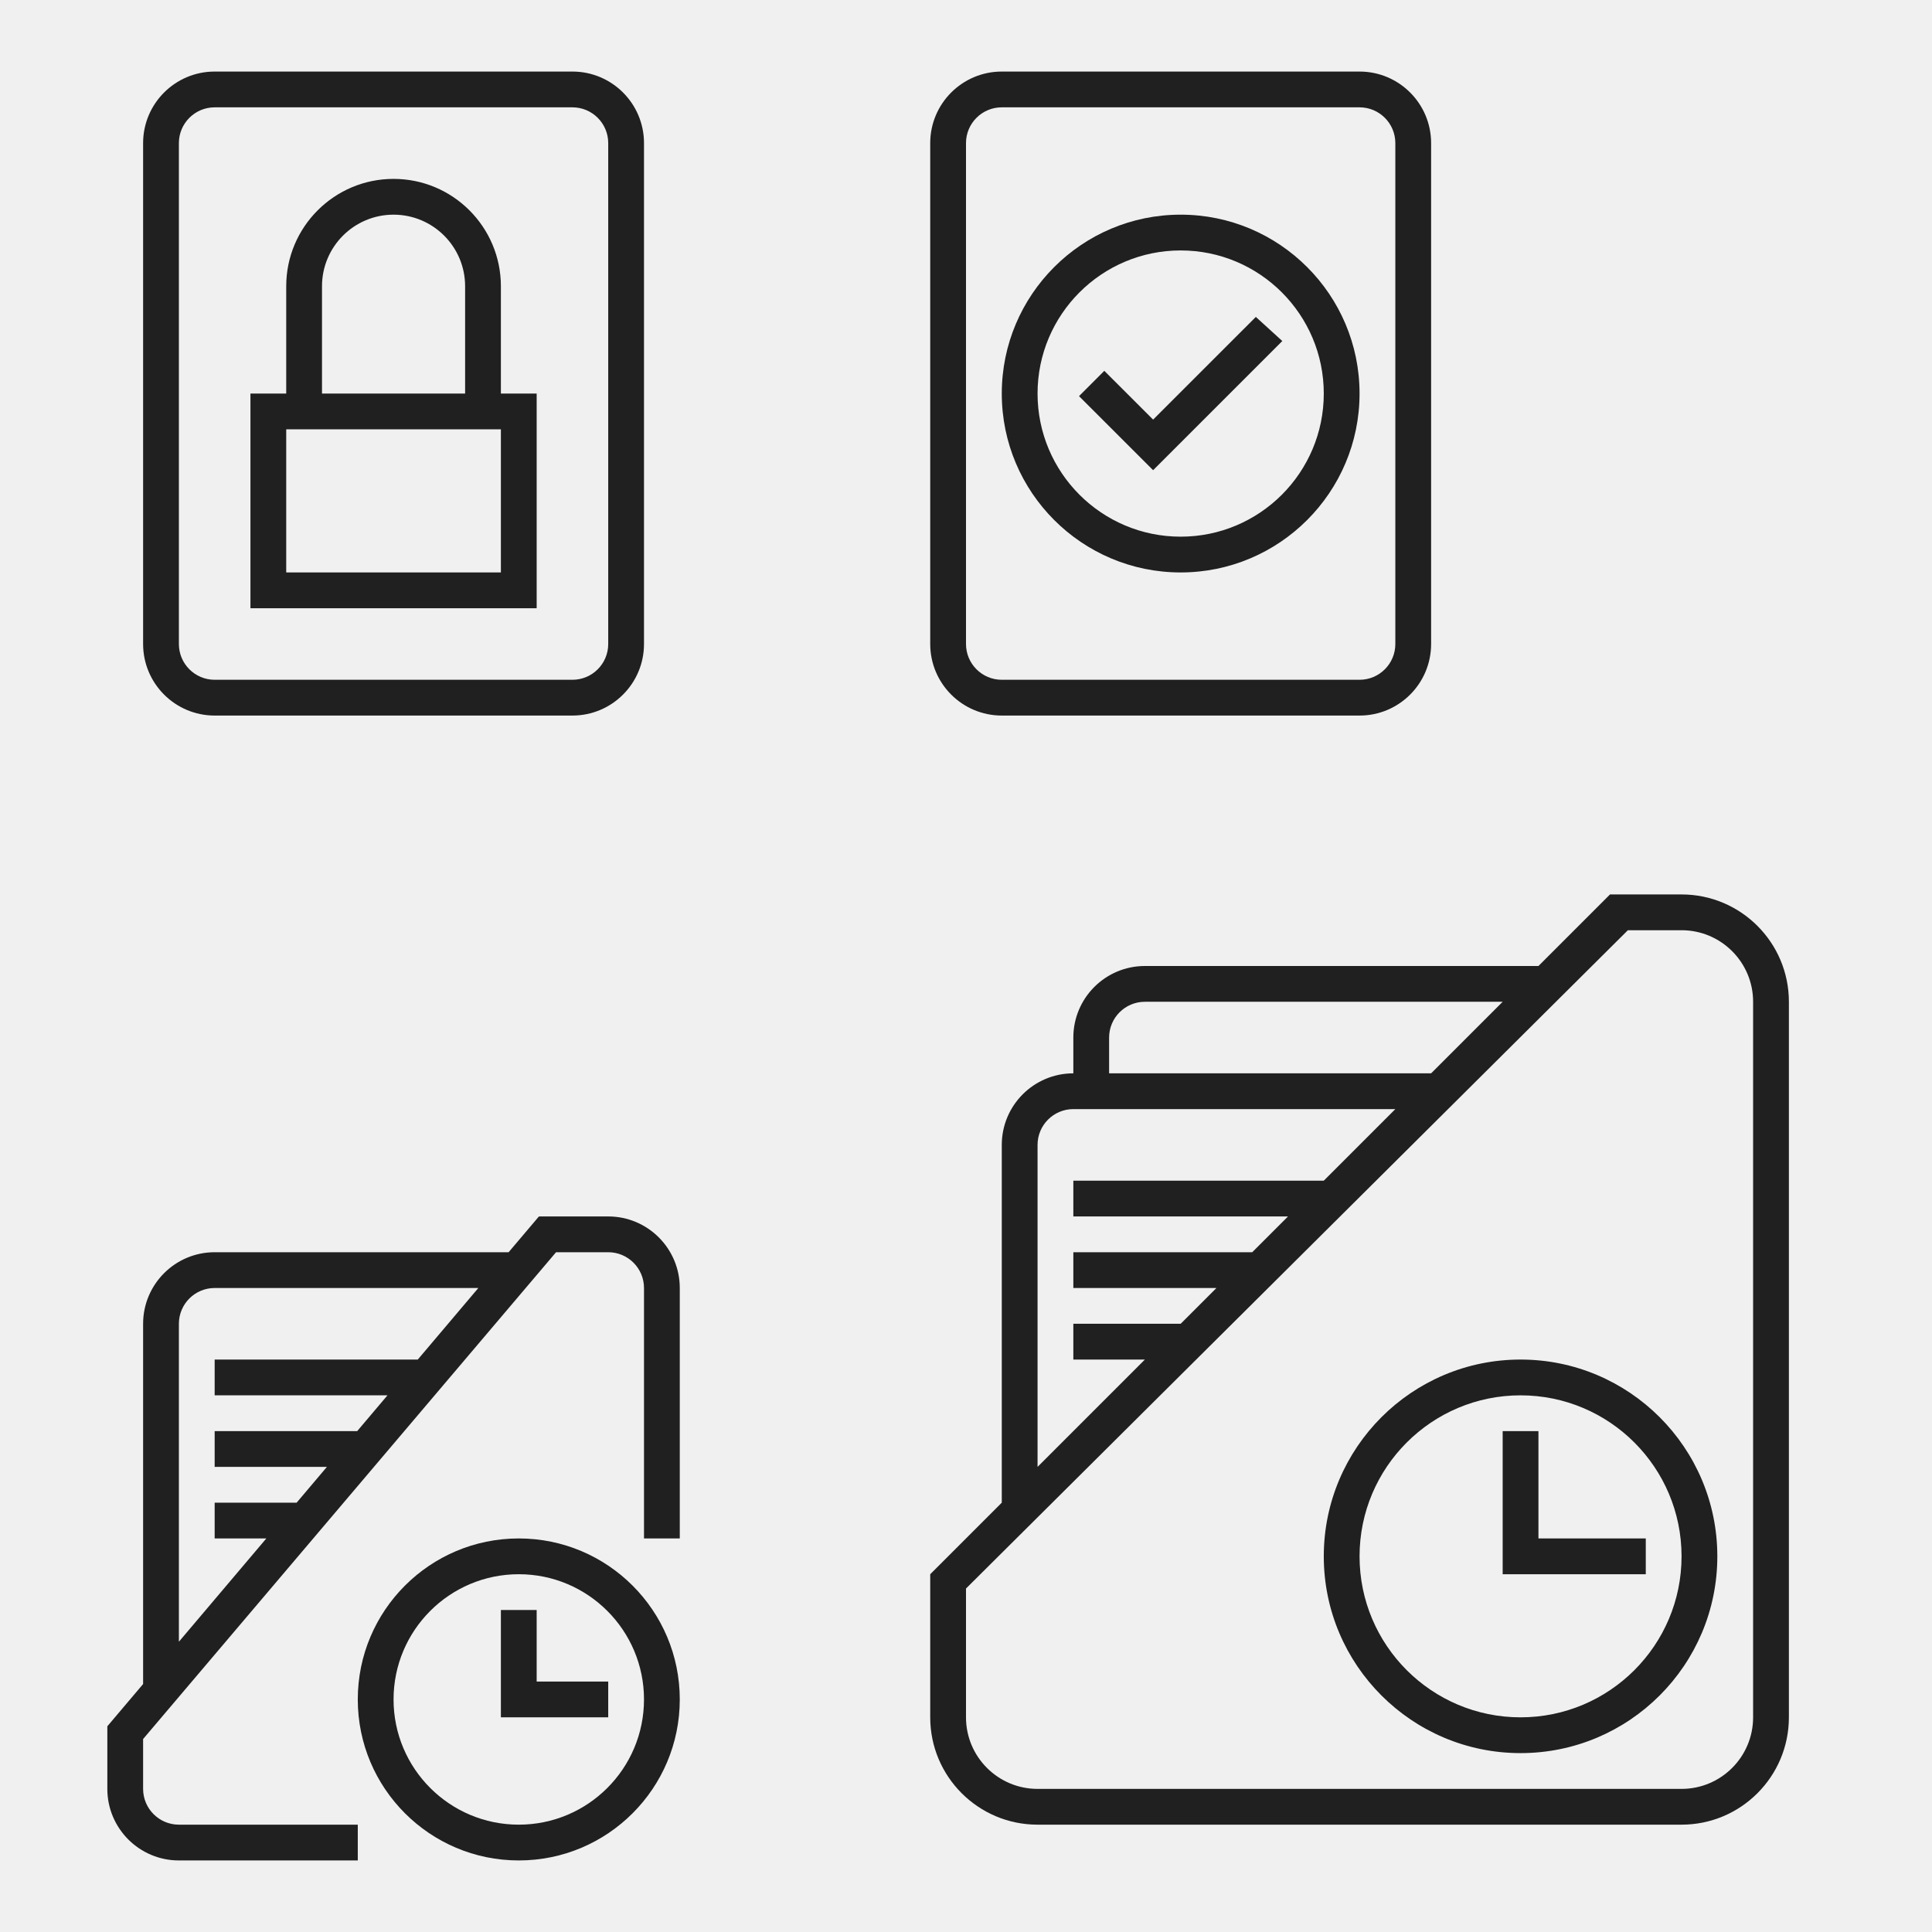
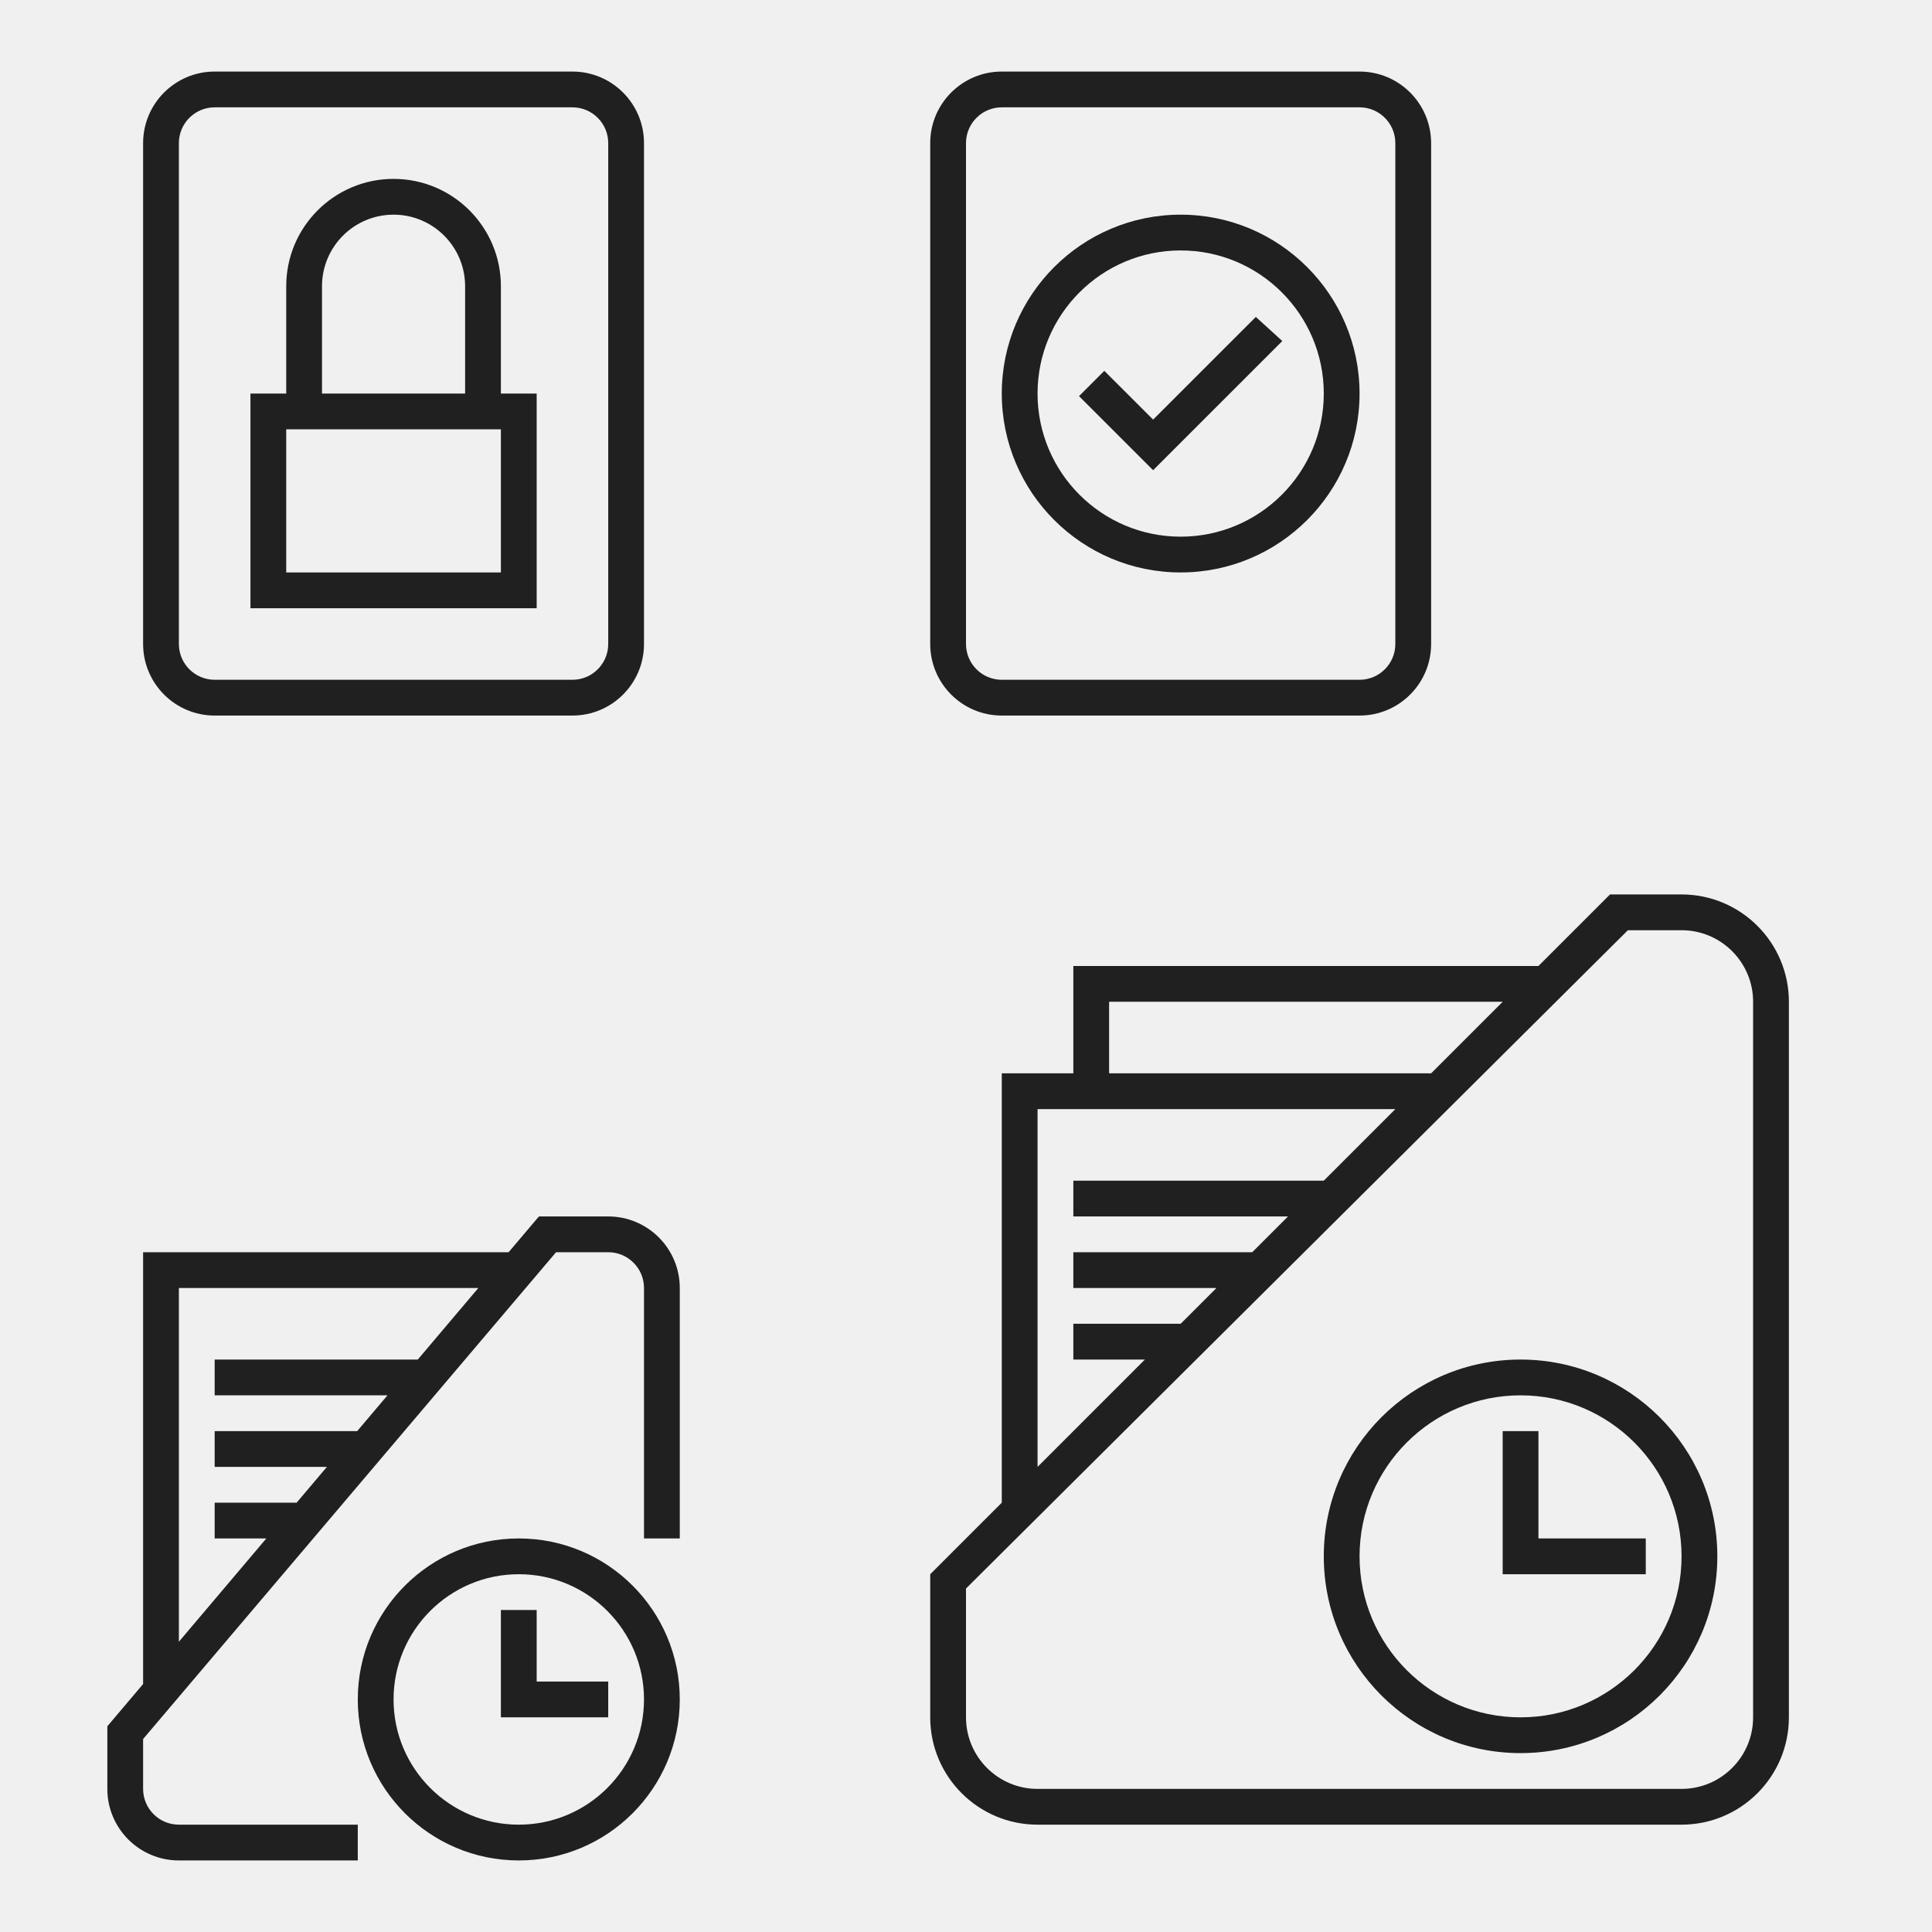
<svg xmlns="http://www.w3.org/2000/svg" height="54" width="54" version="1.1" id="svg" viewBox="0 0 54 54">
  <defs id="defs81">
    <style type="text/css" id="current-color-scheme">
      .ColorScheme-Text {
        color:#31363b;
      }
      .ColorScheme-Background {
        color:#eff0f1;
      }
      .ColorScheme-Highlight {
        color:#3daee9;
      }
      .ColorScheme-ViewText {
        color:#31363b;
      }
      .ColorScheme-ViewBackground {
        color:#fcfcfc;
      }
      .ColorScheme-ViewHover {
        color:#93cee9;
      }
      .ColorScheme-ViewFocus{
        color:#3daee9;
      }
      .ColorScheme-ButtonText {
        color:#31363b;
      }
      .ColorScheme-ButtonBackground {
        color:#eff0f1;
      }
      .ColorScheme-ButtonHover {
        color:#93cee9;
      }
      .ColorScheme-ButtonFocus{
        color:#3daee9;
      }
      .ColorScheme-NegativeText {
        color:#da4453;
      }
  </style>
  </defs>
-   <g transform="translate(0,32)" id="g8125">
-     <rect class="ColorScheme-Text" y="0" x="0" height="22" width="22" id="rect3802" style="opacity:1;fill:none" />
-   </g>
-   <g style="clip-rule:evenodd;fill-rule:evenodd;stroke-linejoin:round;stroke-miterlimit:1.414" id="document-open-recent" transform="translate(22,22)">
-     <path id="path2" style="fill:#202020" d="m 21,5 2,-2 h 2 c 1.656,0 3,1.344 3,3 v 20 c 0,1.656 -1.344,3 -3,3 H 7 C 5.344,29 4,27.656 4,26 V 22 L 6,20 V 10 C 6,8.896 6.896,8 8,8 V 7 C 8,5.896 8.896,5 10,5 Z M 25,4 H 23.5 L 5,22.4 V 26 c 0,1.104 0.896,2 2,2 h 18 c 1.104,0 2,-0.896 2,-2 V 6 C 27,4.896 26.104,4 25,4 Z M 20.5,16 C 23.536,16 26,18.464 26,21.5 26,24.536 23.536,27 20.5,27 17.464,27 15,24.536 15,21.5 15,18.464 17.464,16 20.5,16 Z m 0,1 C 22.984,17 25,19.016 25,21.5 25,23.984 22.984,26 20.5,26 18.016,26 16,23.984 16,21.5 16,19.016 18.016,17 20.5,17 Z m 3.5,5 h -4 v -4 h 1 v 3 h 3 z M 8,11 h 7 L 17,9 H 8 C 7.448,9 7,9.448 7,10 v 9 l 3,-3 H 8 v -1 h 3 l 1,-1 H 8 v -1 h 5 l 1,-1 H 8 Z M 20,6 H 10 C 9.448,6 9,6.448 9,7 v 1 h 9 z" />
-     <rect y="0" x="0" height="32" width="32" id="rect817" style="fill:#ffffff;fill-opacity:0;stroke-width:0.997" />
-   </g>
-   <g style="clip-rule:evenodd;fill-rule:evenodd;stroke-linejoin:round;stroke-miterlimit:1.414" id="22-22-document-open-recent" transform="translate(0,32)">
-     <g id="g826">
-       <path d="M 14.5,11 C 16.984,11 19,13.016 19,15.5 19,17.984 16.984,20 14.5,20 12.016,20 10,17.984 10,15.5 10,13.016 12.016,11 14.5,11 Z m 0,1 C 16.432,12 18,13.568 18,15.5 18,17.432 16.432,19 14.5,19 12.568,19 11,17.432 11,15.5 11,13.568 12.568,12 14.5,12 Z m 0.5,3 h 2 v 1 h -3 v -3 h 1 z" style="fill:#202020" id="path2-2" />
-       <path d="M 10,20 H 5 C 3.896,20 3,19.104 3,18 V 16.25 L 4,15.069 V 5 C 4,3.896 4.896,3 6,3 h 8.216 L 15.063,2 15.07,2.015 V 2 H 17 c 1.104,0 2,0.896 2,2 v 7 H 18 V 4 C 18,3.448 17.552,3 17,3 H 15.542 L 4,16.606 V 18 c 0,0.552 0.448,1 1,1 h 5 z M 13.37,4 H 6 C 5.448,4 5,4.448 5,5 v 8.887 L 7.444,11 H 6 V 10 H 8.291 L 9.137,9 H 6 V 8 H 9.984 L 10.83,7 H 6 V 6 h 5.677 z" style="fill:#202020" id="path4" />
-     </g>
-     <rect y="0" x="0" height="22" width="22" id="rect822" style="fill:#ffffff;fill-opacity:0;stroke-width:0.996" />
-   </g>
  <g style="clip-rule:evenodd;fill-rule:evenodd;stroke-linejoin:round;stroke-miterlimit:1.414" id="document-encrypt">
    <path style="fill:#202020;fill-opacity:1" id="path2-9" d="M 16,20 H 6 C 4.896,20 4,19.104 4,18 V 4 C 4,2.896 4.896,2 6,2 h 10 c 1.104,0 2,0.896 2,2 v 14 c 0,1.104 -0.896,2 -2,2 z M 16,3 H 6 C 5.448,3 5,3.448 5,4 v 14 c 0,0.552 0.448,1 1,1 h 10 c 0.552,0 1,-0.448 1,-1 V 4 C 17,3.448 16.552,3 16,3 Z M 15,17 H 7 V 11 H 8 V 8 c 0,-1.656 1.344,-3 3,-3 1.656,0 3,1.344 3,3 v 3 h 1 z M 14,12 H 8 v 4 h 6 z M 13,8 C 13,6.896 12.104,6 11,6 9.896,6 9,6.896 9,8 v 3 h 4 z" />
    <rect y="0" x="0" height="22" width="22" id="rect817-6" style="fill:#ffffff;fill-opacity:0;stroke-width:1.002" />
  </g>
  <g style="clip-rule:evenodd;fill-rule:evenodd;stroke-linejoin:round;stroke-miterlimit:1.414" id="document-decrypt" transform="translate(22)">
    <path id="path2-0" d="m 16,2 c 1.104,0 2,0.896 2,2 v 14 c 0,1.104 -0.896,2 -2,2 H 6 C 4.896,20 4,19.104 4,18 V 4 C 4,2.896 4.896,2 6,2 Z m 0,1 H 6 C 5.448,3 5,3.448 5,4 v 14 c 0,0.552 0.448,1 1,1 h 10 c 0.552,0 1,-0.448 1,-1 V 4 C 17,3.448 16.552,3 16,3 Z" style="fill:#202020;fill-opacity:1" />
    <path id="path4-3" style="fill:#202020" d="m 11,6 c 2.76,0 5,2.24 5,5 0,2.76 -2.24,5 -5,5 C 8.24,16 6,13.76 6,11 6,8.24 8.24,6 11,6 Z m 0,1 c 2.208,0 4,1.792 4,4 0,2.208 -1.792,4 -4,4 C 8.792,15 7,13.208 7,11 7,8.792 8.792,7 11,7 Z m 2.101,1.858 0.74,0.674 -3.611,3.61 -2.071,-2.07 0.707,-0.707 1.364,1.363 z" />
    <rect y="0" x="0" height="22" width="22" id="rect822-1" style="fill:#ffffff;fill-opacity:0;stroke-width:0.913" />
  </g>
  <g style="clip-rule:evenodd;fill-rule:evenodd;stroke-linejoin:round;stroke-miterlimit:1.414" id="16-16-document-encrypt" transform="translate(-16)">
    <path style="fill:#202020" d="M 12,14 H 4 V 8 H 5 V 5 C 5,3.344 6.344,2 8,2 c 1.656,0 3,1.344 3,3 v 3 h 1 z M 11,9 H 5 v 4 h 6 z M 10,5 C 10,3.896 9.104,3 8,3 6.896,3 6,3.896 6,5 v 3 h 4 z" id="path2-9-1" />
    <rect y="0" x="0" height="16" width="16" id="rect819" style="fill:#ffffff;fill-opacity:0;stroke-width:1.063" />
  </g>
  <g style="clip-rule:evenodd;fill-rule:evenodd;stroke-linejoin:round;stroke-miterlimit:1.414" id="16-16-document-decrypt" transform="translate(-16,16)">
    <path style="fill:#202020" d="m 8,3 c 2.76,0 5,2.24 5,5 0,2.76 -2.24,5 -5,5 C 5.24,13 3,10.76 3,8 3,5.24 5.24,3 8,3 Z m 0,1 c 2.208,0 4,1.792 4,4 0,2.208 -1.792,4 -4,4 C 5.792,12 4,10.208 4,8 4,5.792 5.792,4 8,4 Z m 2.101,1.858 0.74,0.674 L 7.23,10.142 5.159,8.072 5.866,7.365 7.23,8.728 Z" id="path4-3-4" />
    <rect y="0" x="0" height="16" width="16" id="rect819-7" style="fill:#ffffff;fill-opacity:0;stroke-width:0.954" />
  </g>
+   <g transform="translate(0,32)" id="g8125">
+     <rect class="ColorScheme-Text" y="0" x="0" height="22" width="22" id="rect3802" style="color:#31363b;opacity:1;fill:none" />
+   </g>
+   <g style="clip-rule:evenodd;fill-rule:evenodd;stroke-linejoin:round;stroke-miterlimit:1.414" id="document-open-recent" transform="translate(22,22)">
+     <path id="path2" style="fill:#202020;fill-opacity:1" d="m 21,5 2,-2 h 2 c 1.656,0 3,1.344 3,3 v 20 c 0,1.656 -1.344,3 -3,3 H 7 C 5.344,29 4,27.656 4,26 V 22 L 6,20 V 8 C 6,8 6.896,8 8,8 V 5 h 2 z M 25,4 H 23.5 L 5,22.4 V 26 c 0,1.104 0.896,2 2,2 h 18 c 1.104,0 2,-0.896 2,-2 V 6 C 27,4.896 26.104,4 25,4 Z M 20.5,16 C 23.536,16 26,18.464 26,21.5 26,24.536 23.536,27 20.5,27 17.464,27 15,24.536 15,21.5 15,18.464 17.464,16 20.5,16 Z m 0,1 C 22.984,17 25,19.016 25,21.5 25,23.984 22.984,26 20.5,26 18.016,26 16,23.984 16,21.5 16,19.016 18.016,17 20.5,17 Z m 3.5,5 h -4 v -4 h 1 v 3 h 3 z M 8,11 h 7 L 17,9 H 8 C 7.448,9 7,9 7,9 v 10 l 3,-3 H 8 v -1 h 3 l 1,-1 H 8 v -1 h 5 l 1,-1 H 8 Z M 20,6 H 10 9 v 2 h 9 z" />
+     <rect y="0" x="0" height="32" width="32" id="rect817" style="fill:#ffffff;fill-opacity:0;stroke-width:0.997" />
+   </g>
+   <g style="clip-rule:evenodd;fill-rule:evenodd;stroke-linejoin:round;stroke-miterlimit:1.414" id="22-22-document-open-recent" transform="translate(0,32)">
+     <g id="g826">
+       <path d="M 10,20 H 5 C 3.896,20 3,19.104 3,18 V 16.25 L 4,15.069 V 3 H 14.216 L 15.063,2 15.07,2.015 V 2 H 17 c 1.104,0 2,0.896 2,2 v 7 H 18 V 4 C 18,3.448 17.552,3 17,3 H 15.542 L 4,16.606 V 18 c 0,0.552 0.448,1 1,1 h 5 z M 13.37,4 H 5 v 9.887 L 7.444,11 H 6 V 10 H 8.291 L 9.137,9 H 6 V 8 H 9.984 L 10.83,7 H 6 V 6 h 5.677 z" style="fill:#202020;fill-opacity:1" id="path4" />
+       <path d="M 14.5,11 C 16.984,11 19,13.016 19,15.5 19,17.984 16.984,20 14.5,20 12.016,20 10,17.984 10,15.5 10,13.016 12.016,11 14.5,11 Z m 0,1 C 16.432,12 18,13.568 18,15.5 18,17.432 16.432,19 14.5,19 12.568,19 11,17.432 11,15.5 11,13.568 12.568,12 14.5,12 Z m 0.5,3 h 2 v 1 h -3 v -3 h 1 z" style="fill:#202020;fill-opacity:1" id="path2-2" />
+     </g>
+     <rect y="0" x="0" height="22" width="22" id="rect822" style="fill:#ffffff;fill-opacity:0;stroke-width:0.996" />
+   </g>
+   <g id="document-edit" transform="translate(54,38)">
+     <path id="rect839" d="M 3,1 V 2 H 5 V 6 H 4 v 1 h 1 v 4 H 3 v 1 H 8 V 11 H 6 V 7 H 7 V 6 H 6 V 2 H 8 V 1 Z M 1,14 v 1 h 14 v -1 z" style="opacity:1;fill:#202020;fill-opacity:1;stroke:none;stroke-width:1;stroke-miterlimit:4;stroke-dasharray:none;stroke-opacity:1" />
+     <rect y="0" x="0" height="16" width="16" id="rect880" style="opacity:1;fill:#aad400;fill-opacity:0;stroke:none;stroke-width:1;stroke-miterlimit:4;stroke-dasharray:none;stroke-opacity:1" />
+   </g>
</svg>
